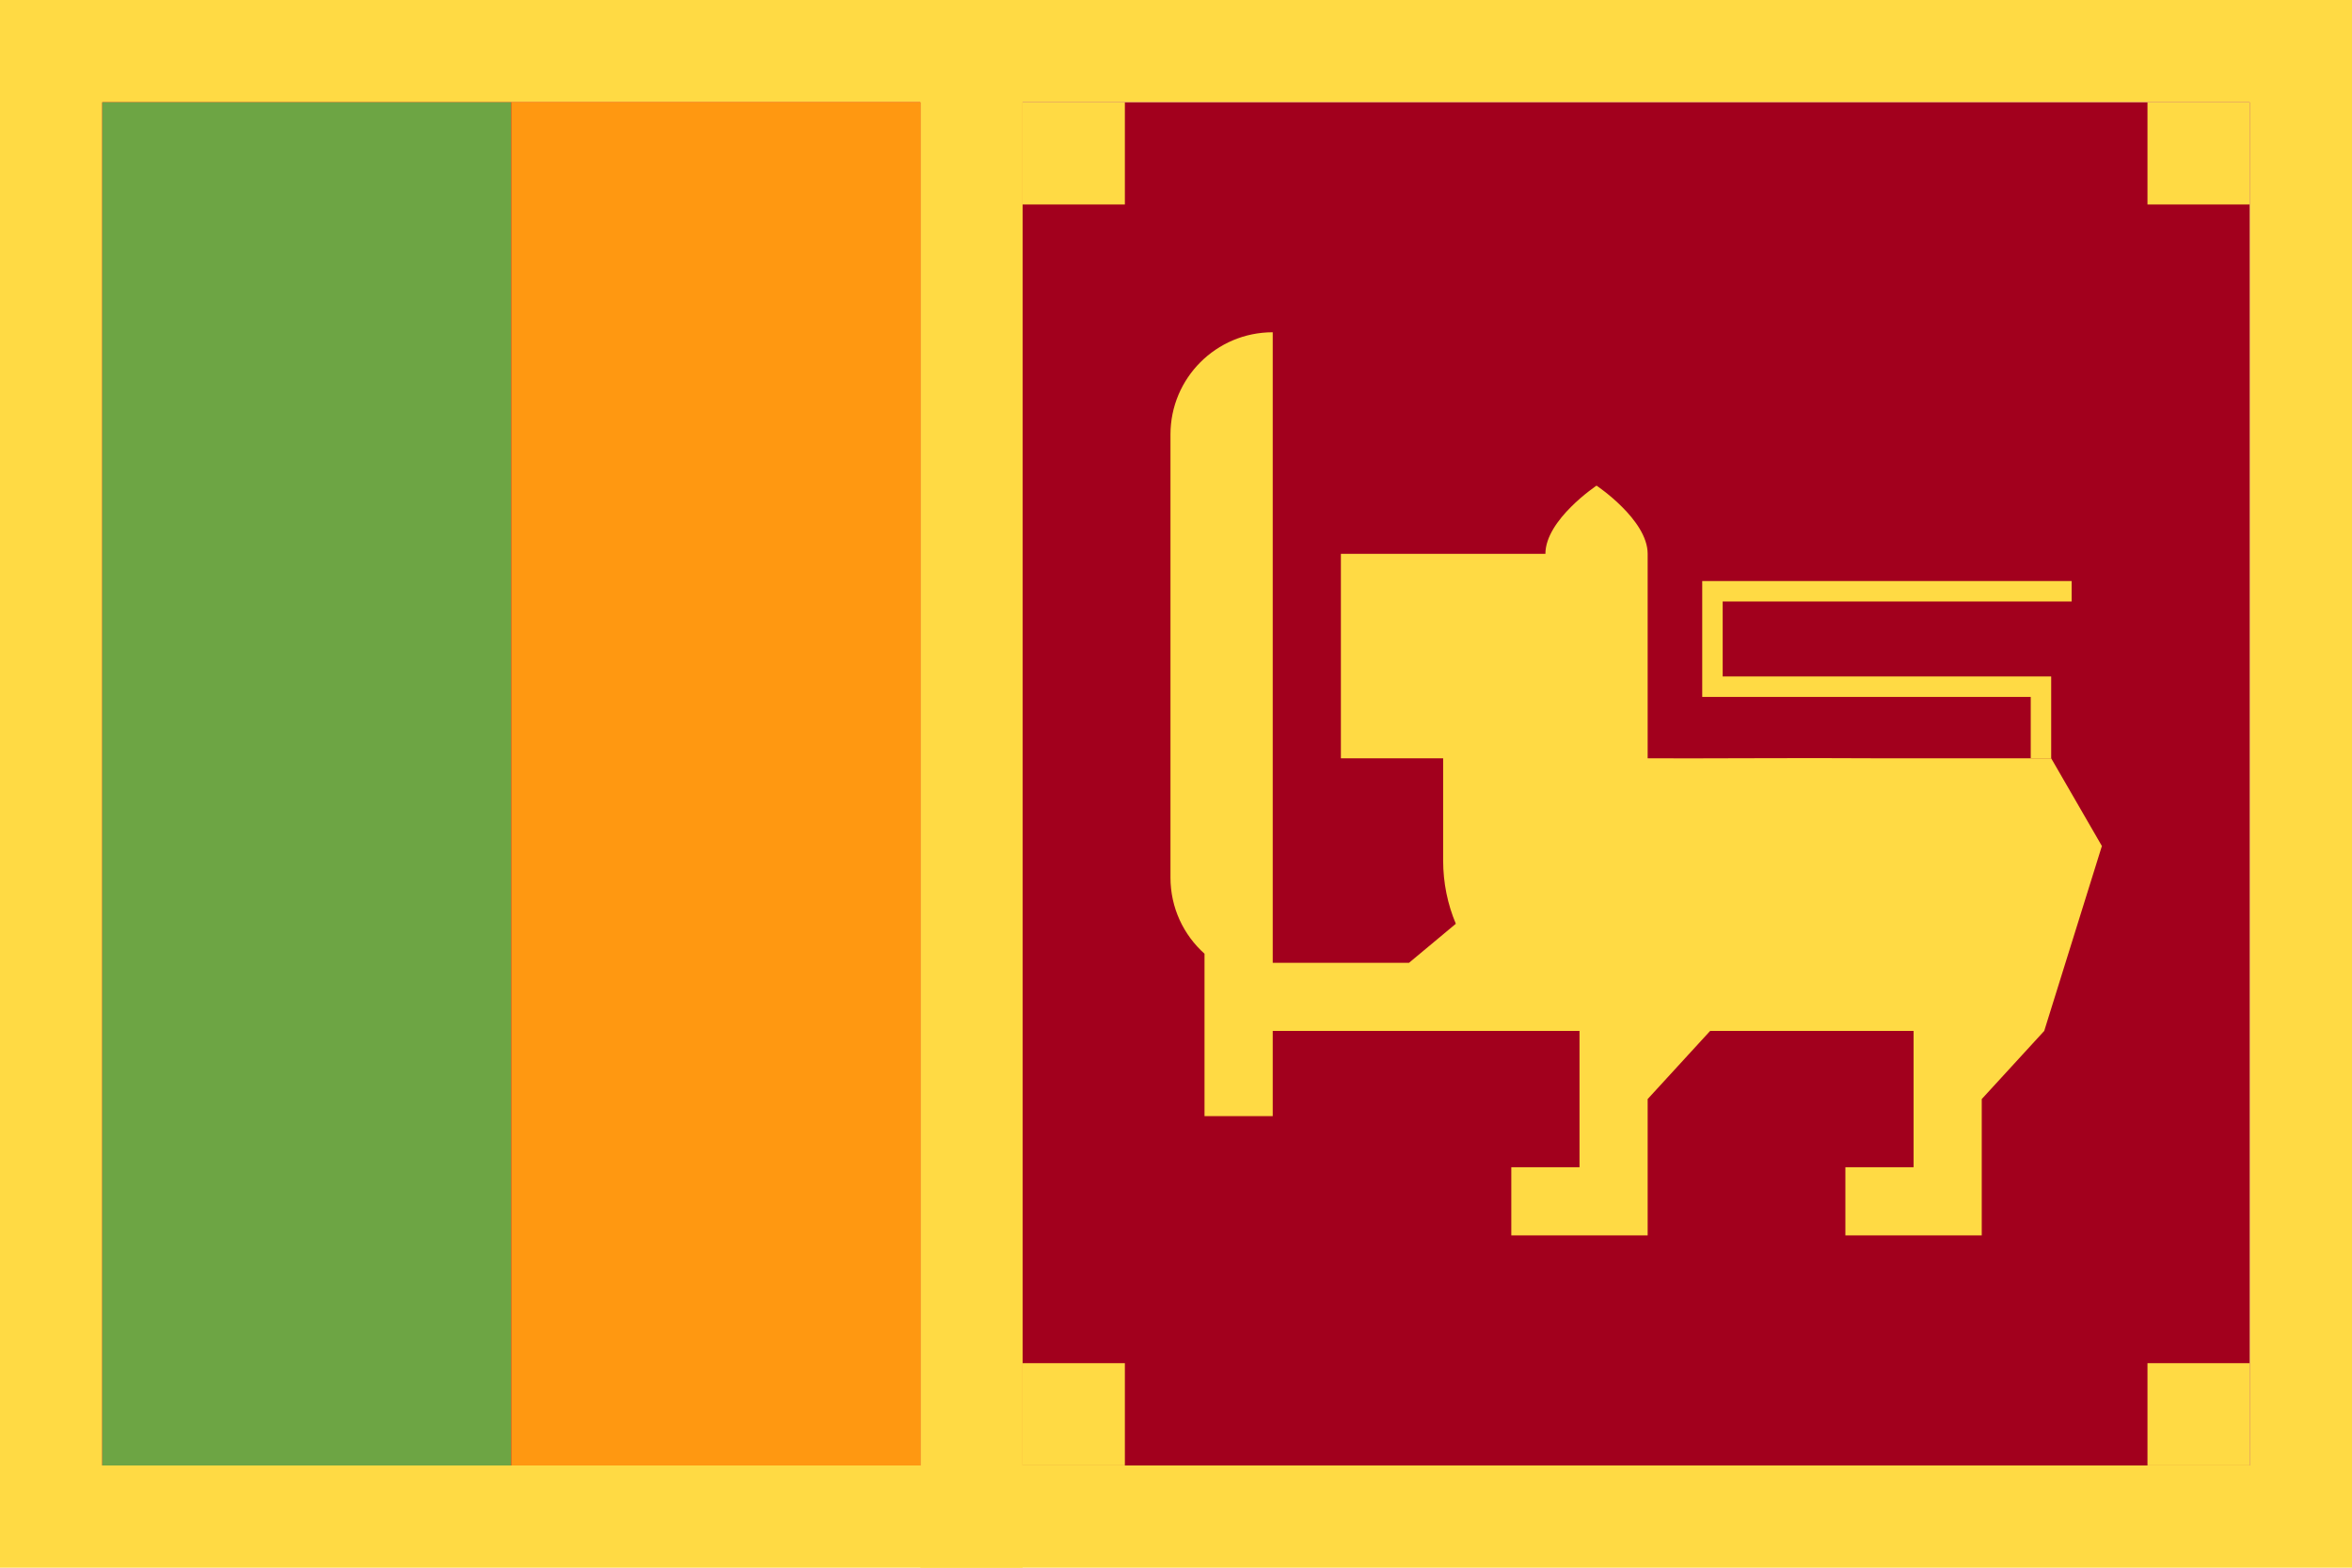
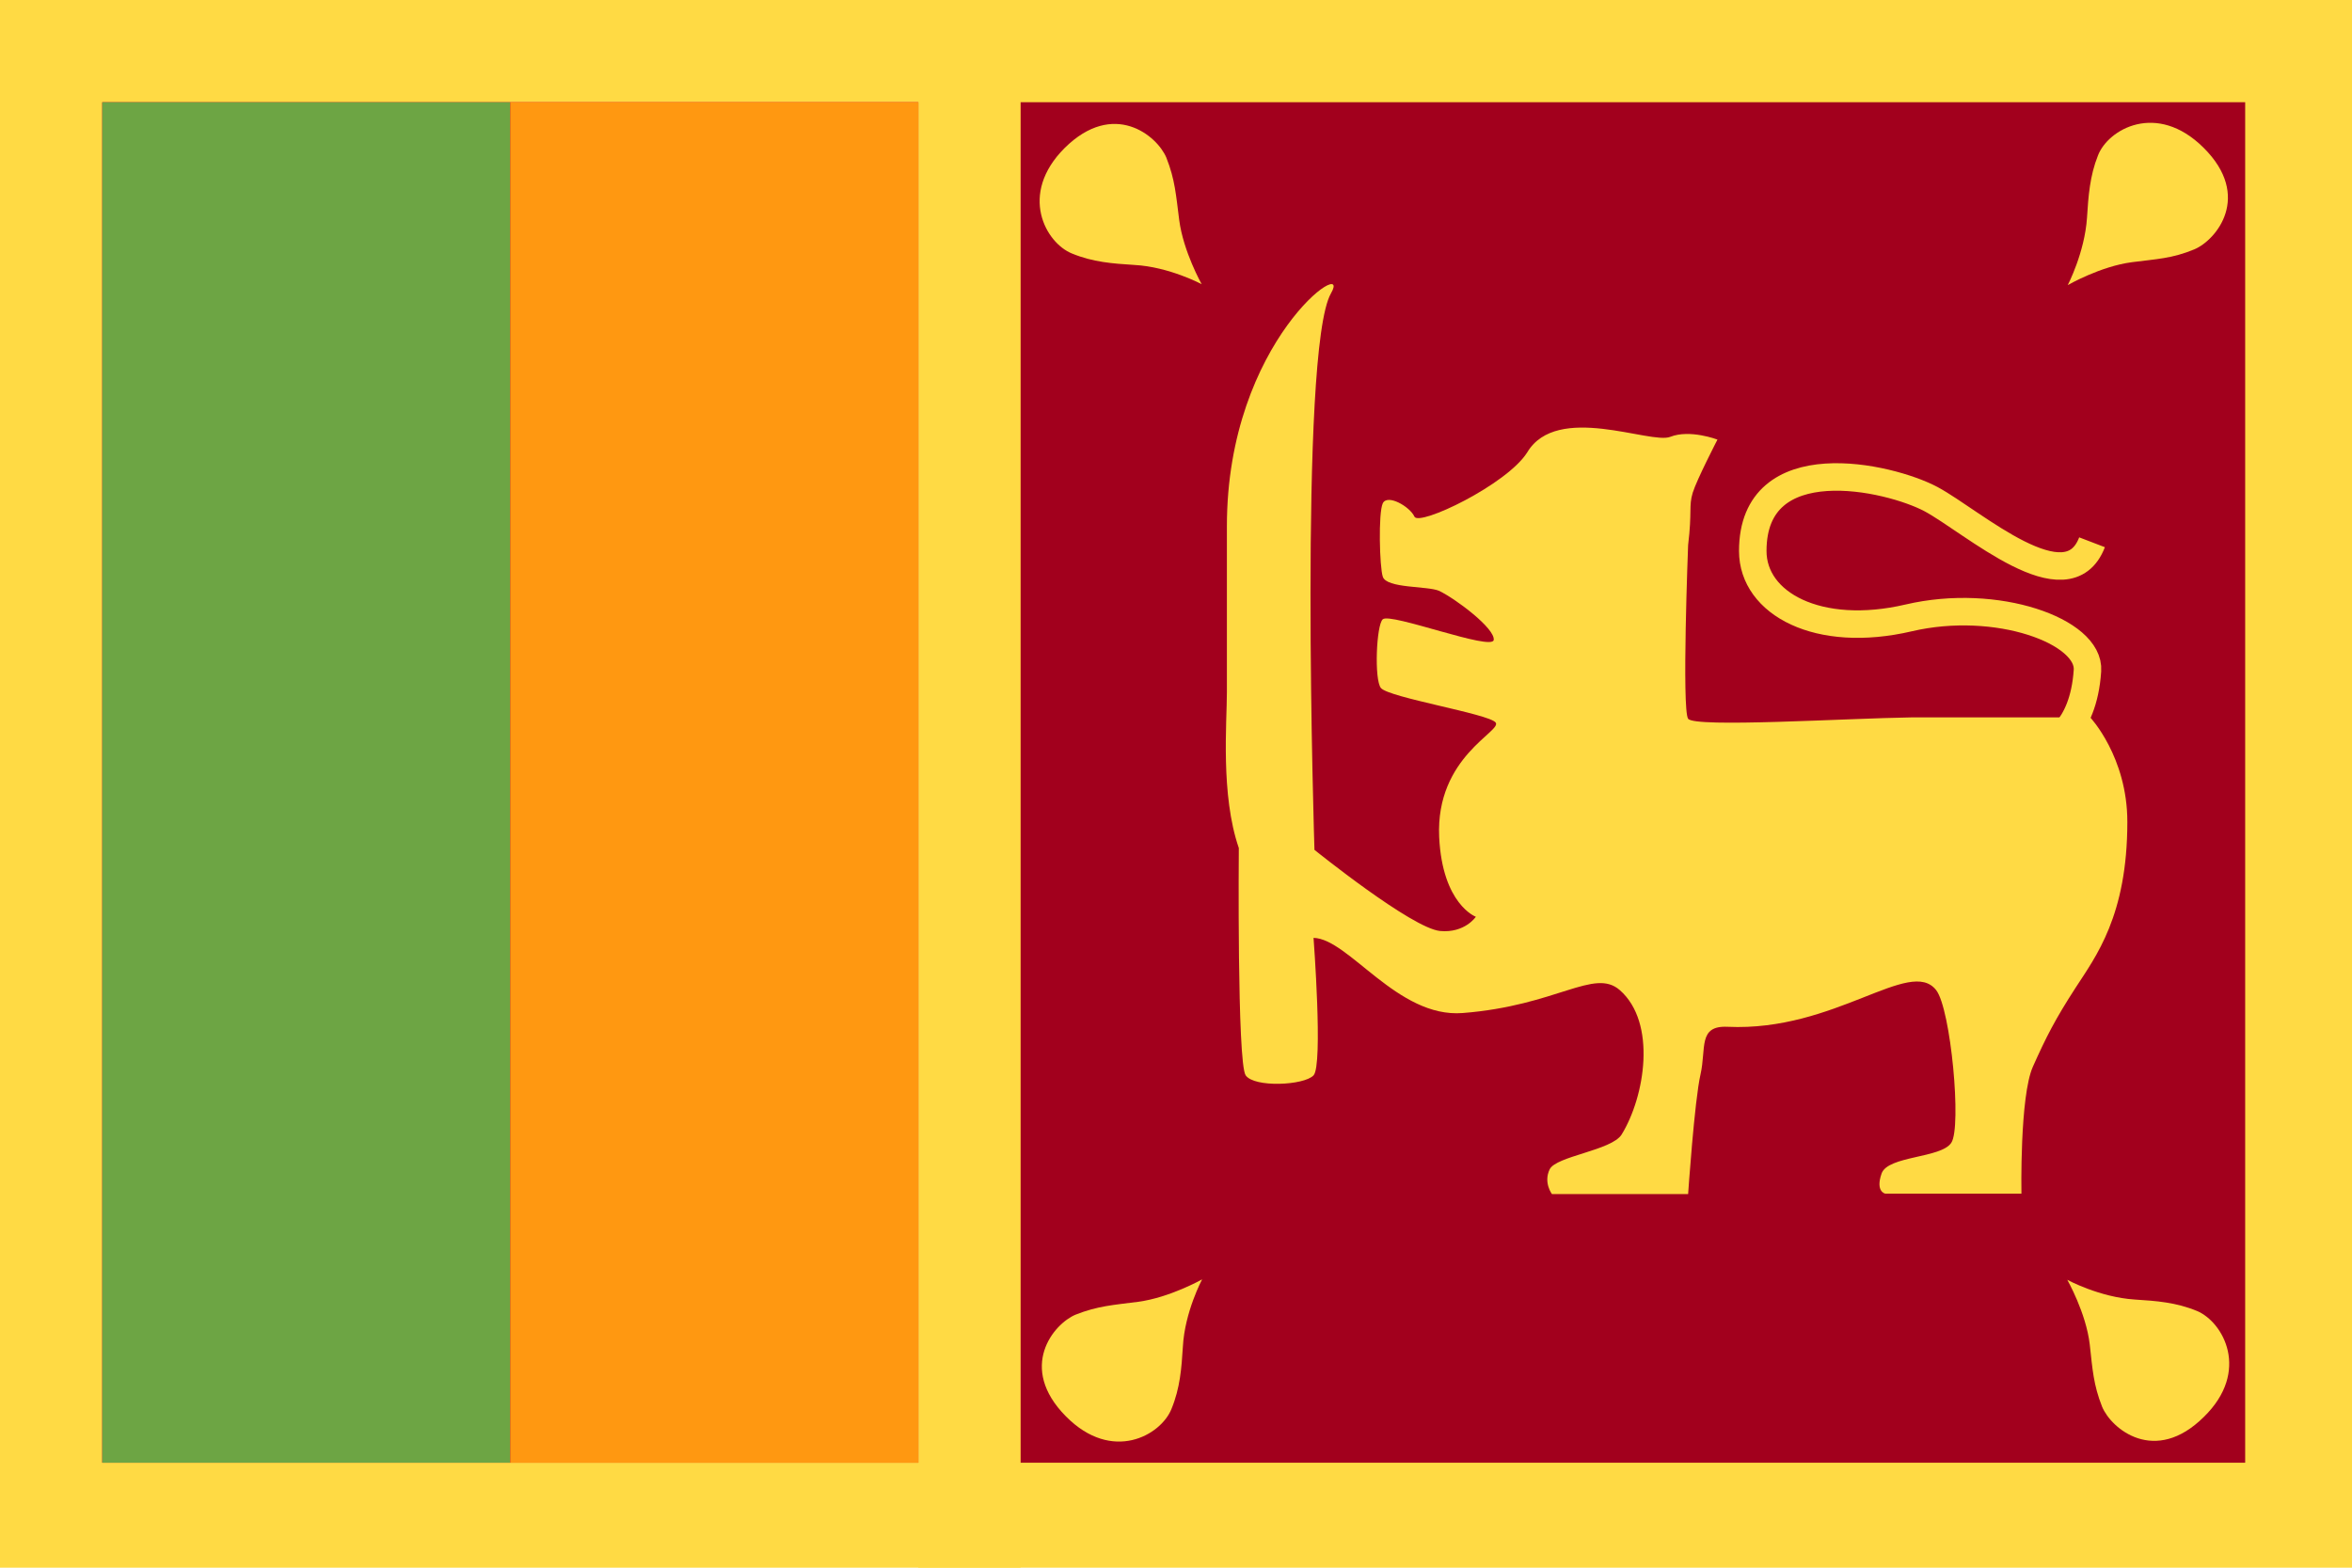
- <svg xmlns="http://www.w3.org/2000/svg" viewBox="0 85.333 512 341.333">
-   <path fill="#FFDA44" d="M0,85.329v341.337h512V85.329H0z M489.739,404.405h-267.13V107.59h267.13V404.405z" />
-   <rect x="222.609" y="107.595" fill="#A2001D" width="267.13" height="296.815" />
-   <rect x="22.261" y="107.595" fill="#D80027" width="200.348" height="296.815" />
-   <rect x="200.348" y="85.334" fill="#FFDA44" width="22.261" height="341.337" />
-   <rect x="22.261" y="107.595" fill="#6DA544" width="89.043" height="296.815" />
-   <rect x="111.304" y="107.595" fill="#FF9811" width="89.043" height="296.815" />
+ <svg xmlns="http://www.w3.org/2000/svg" version="1.1" viewBox="0 0 513 342">
+   <rect x="0" y="0" fill="#FFDA44" width="513" height="342" />
+   <rect x="222.6" y="22.3" fill="#A2001D" width="267.1" height="296.8" />
+   <rect x="22.3" y="22.3" fill="#D80027" width="200.3" height="296.8" />
+   <rect x="200.3" y="0" fill="#FFDA44" width="22.3" height="342" />
+   <rect x="22.3" y="22.3" fill="#6DA544" width="89" height="296.8" />
+   <rect x="111.3" y="22.3" fill="#FF9811" width="89" height="296.8" />
  <g>
-     <path fill="#FFDA44" d="M358.675,250.438v-44.522c0-7.424-11.13-14.848-11.13-14.848s-11.13,7.424-11.13,14.848h-44.522   v44.522h22.261v22.261c0,4.875,0.979,9.539,2.76,13.768l-10.184,8.493h-29.674V157.677c-12.299,0-22.261,9.973-22.261,22.261   v96.467c0,6.589,2.861,12.511,7.413,16.584v35.361h14.848v-18.554h66.783v29.685H328.99v14.837h29.685v-29.685l13.601-14.837   h44.288v29.685h-14.848v14.837h29.685v-29.685l13.601-14.837l12.552-40.259l-11.038-19.1h-38.945   C393.402,250.315,366.934,250.527,358.675,250.438z" />
-     <polygon fill="#FFDA44" points="370.551,211.844 370.551,237.073 442.064,237.073 442.064,250.438 446.516,250.438    446.516,232.621 375.003,232.621 375.003,216.296 450.968,216.296 450.968,211.844  " />
-     <rect x="222.609" y="107.595" fill="#FFDA44" width="22.261" height="22.261" />
-     <rect x="467.478" y="107.595" fill="#FFDA44" width="22.261" height="22.261" />
-     <rect x="222.609" y="382.138" fill="#FFDA44" width="22.261" height="22.261" />
-     <rect x="467.478" y="382.138" fill="#FFDA44" width="22.261" height="22.261" />
+     <path fill="#FFDA44" d="M368.2,156.8c-1.4-2,0-37.9,0-37.9c0.9-7.4,0.1-8.4,1-11.4c0.9-2.9,5.4-11.6,5.4-11.6s-6-2.3-10.3-0.6   c-4.3,1.7-24.7-7.5-31.2,3.4c-4.4,7-23.6,16.2-24.6,14c-1-2.2-5.9-5-6.9-2.9s-0.7,13.9,0,16c0.8,2.6,9.8,2,12.3,3.1   c3.7,1.8,12.2,8.2,11.9,10.7c-0.3,2.5-22.5-6-24.2-4.5c-1.4,1.2-1.9,13.2-0.4,15c1.8,2.1,23.4,5.6,25,7.5c1.6,1.9-13.1,7.4-12.3,25   c0.7,14.7,8,17.4,8,17.4s-2.4,3.6-7.8,3.1c-6.2-0.6-27.4-17.7-27.4-17.7S283.2,76.4,290.3,64c4.9-8.5-22.7,10.1-22.7,50.8v36.2   c0,6.6-1.4,22.4,2.6,34c0,0-0.4,46.9,1.5,49.6s12.7,2.2,14.8,0s0-30,0-30c7.7,0.2,18.3,17.5,32.5,16.4c20.6-1.6,28.7-9.9,34.3-5   c8.1,7.1,5.5,23.2,0.4,31.5c-2.2,3.5-14.3,4.7-15.7,7.6c-1.4,2.9,0.5,5.4,0.5,5.4h29.7c0,0,1.4-20.5,2.7-26.1   c1.3-5.7-0.6-10.7,5.9-10.4c23.5,1.1,39.8-15.3,45.5-8c3.2,4.1,5.6,29.9,3.3,33.3c-2.2,3.4-13.8,2.8-15.2,6.7   c-1.4,4,0.8,4.4,0.8,4.4h29.7c0,0-0.4-21.2,2.5-27.7c2.9-6.5,4.9-10.4,9.3-17.2c4.4-6.8,11.3-15.7,11.3-36.2   c0-14.2-8.1-22.8-8.1-22.8h-38.9C402.9,156.7,369.6,158.8,368.2,156.8z" />
+     <path fill="#FFDA44" d="M232.2,32.3c10.7-10.6,20.2-2.7,22.2,2.1c1.9,4.8,2.1,8.2,2.8,13.6c0.9,6.9,4.9,14,4.9,14s-7.1-3.8-14.7-4.2   c-4.7-0.3-9-0.6-13.6-2.5C228.1,53,222.1,42.4,232.2,32.3z" />
+     <path fill="#FFDA44" d="M480.6,32.2c10.7,10.6,2.8,20.2-2,22.2c-4.8,2-8.2,2.1-13.6,2.8c-6.9,0.9-14,5-14,5s3.7-7.1,4.2-14.7   c0.3-4.7,0.6-9.1,2.4-13.6C459.8,28.2,470.4,22.1,480.6,32.2z" />
+     <path fill="#FFDA44" d="M480.7,309.1c-10.7,10.6-20.2,2.6-22.2-2.2c-1.9-4.8-2.1-8.2-2.7-13.6c-0.8-6.9-4.9-14.1-4.9-14.1   s7,3.8,14.7,4.3c4.7,0.3,9,0.6,13.6,2.5C484.9,288.4,490.9,299.1,480.7,309.1z" />
+     <path fill="#FFDA44" d="M232.5,309c-10.6-10.7-2.7-20.2,2.1-22.2c4.8-1.9,8.2-2.1,13.6-2.8c6.9-0.9,14-4.9,14-4.9s-3.8,7.1-4.2,14.7   c-0.3,4.7-0.6,9-2.5,13.6C253.2,313.1,242.6,319.2,232.5,309z" />
+     <path fill="none" stroke="#FFDA44" stroke-width="6" stroke-miterlimit="10" d="M446.9,162.4c0,0,7.5-2.6,8.4-16.1c0.6-8.6-19.8-16-39-11.5c-19.7,4.6-34-3.1-34-14.6   c0-22.9,29.7-16.2,38.9-11.3c9.1,4.9,29.7,23.5,35.1,9.4" />
  </g>
</svg>
